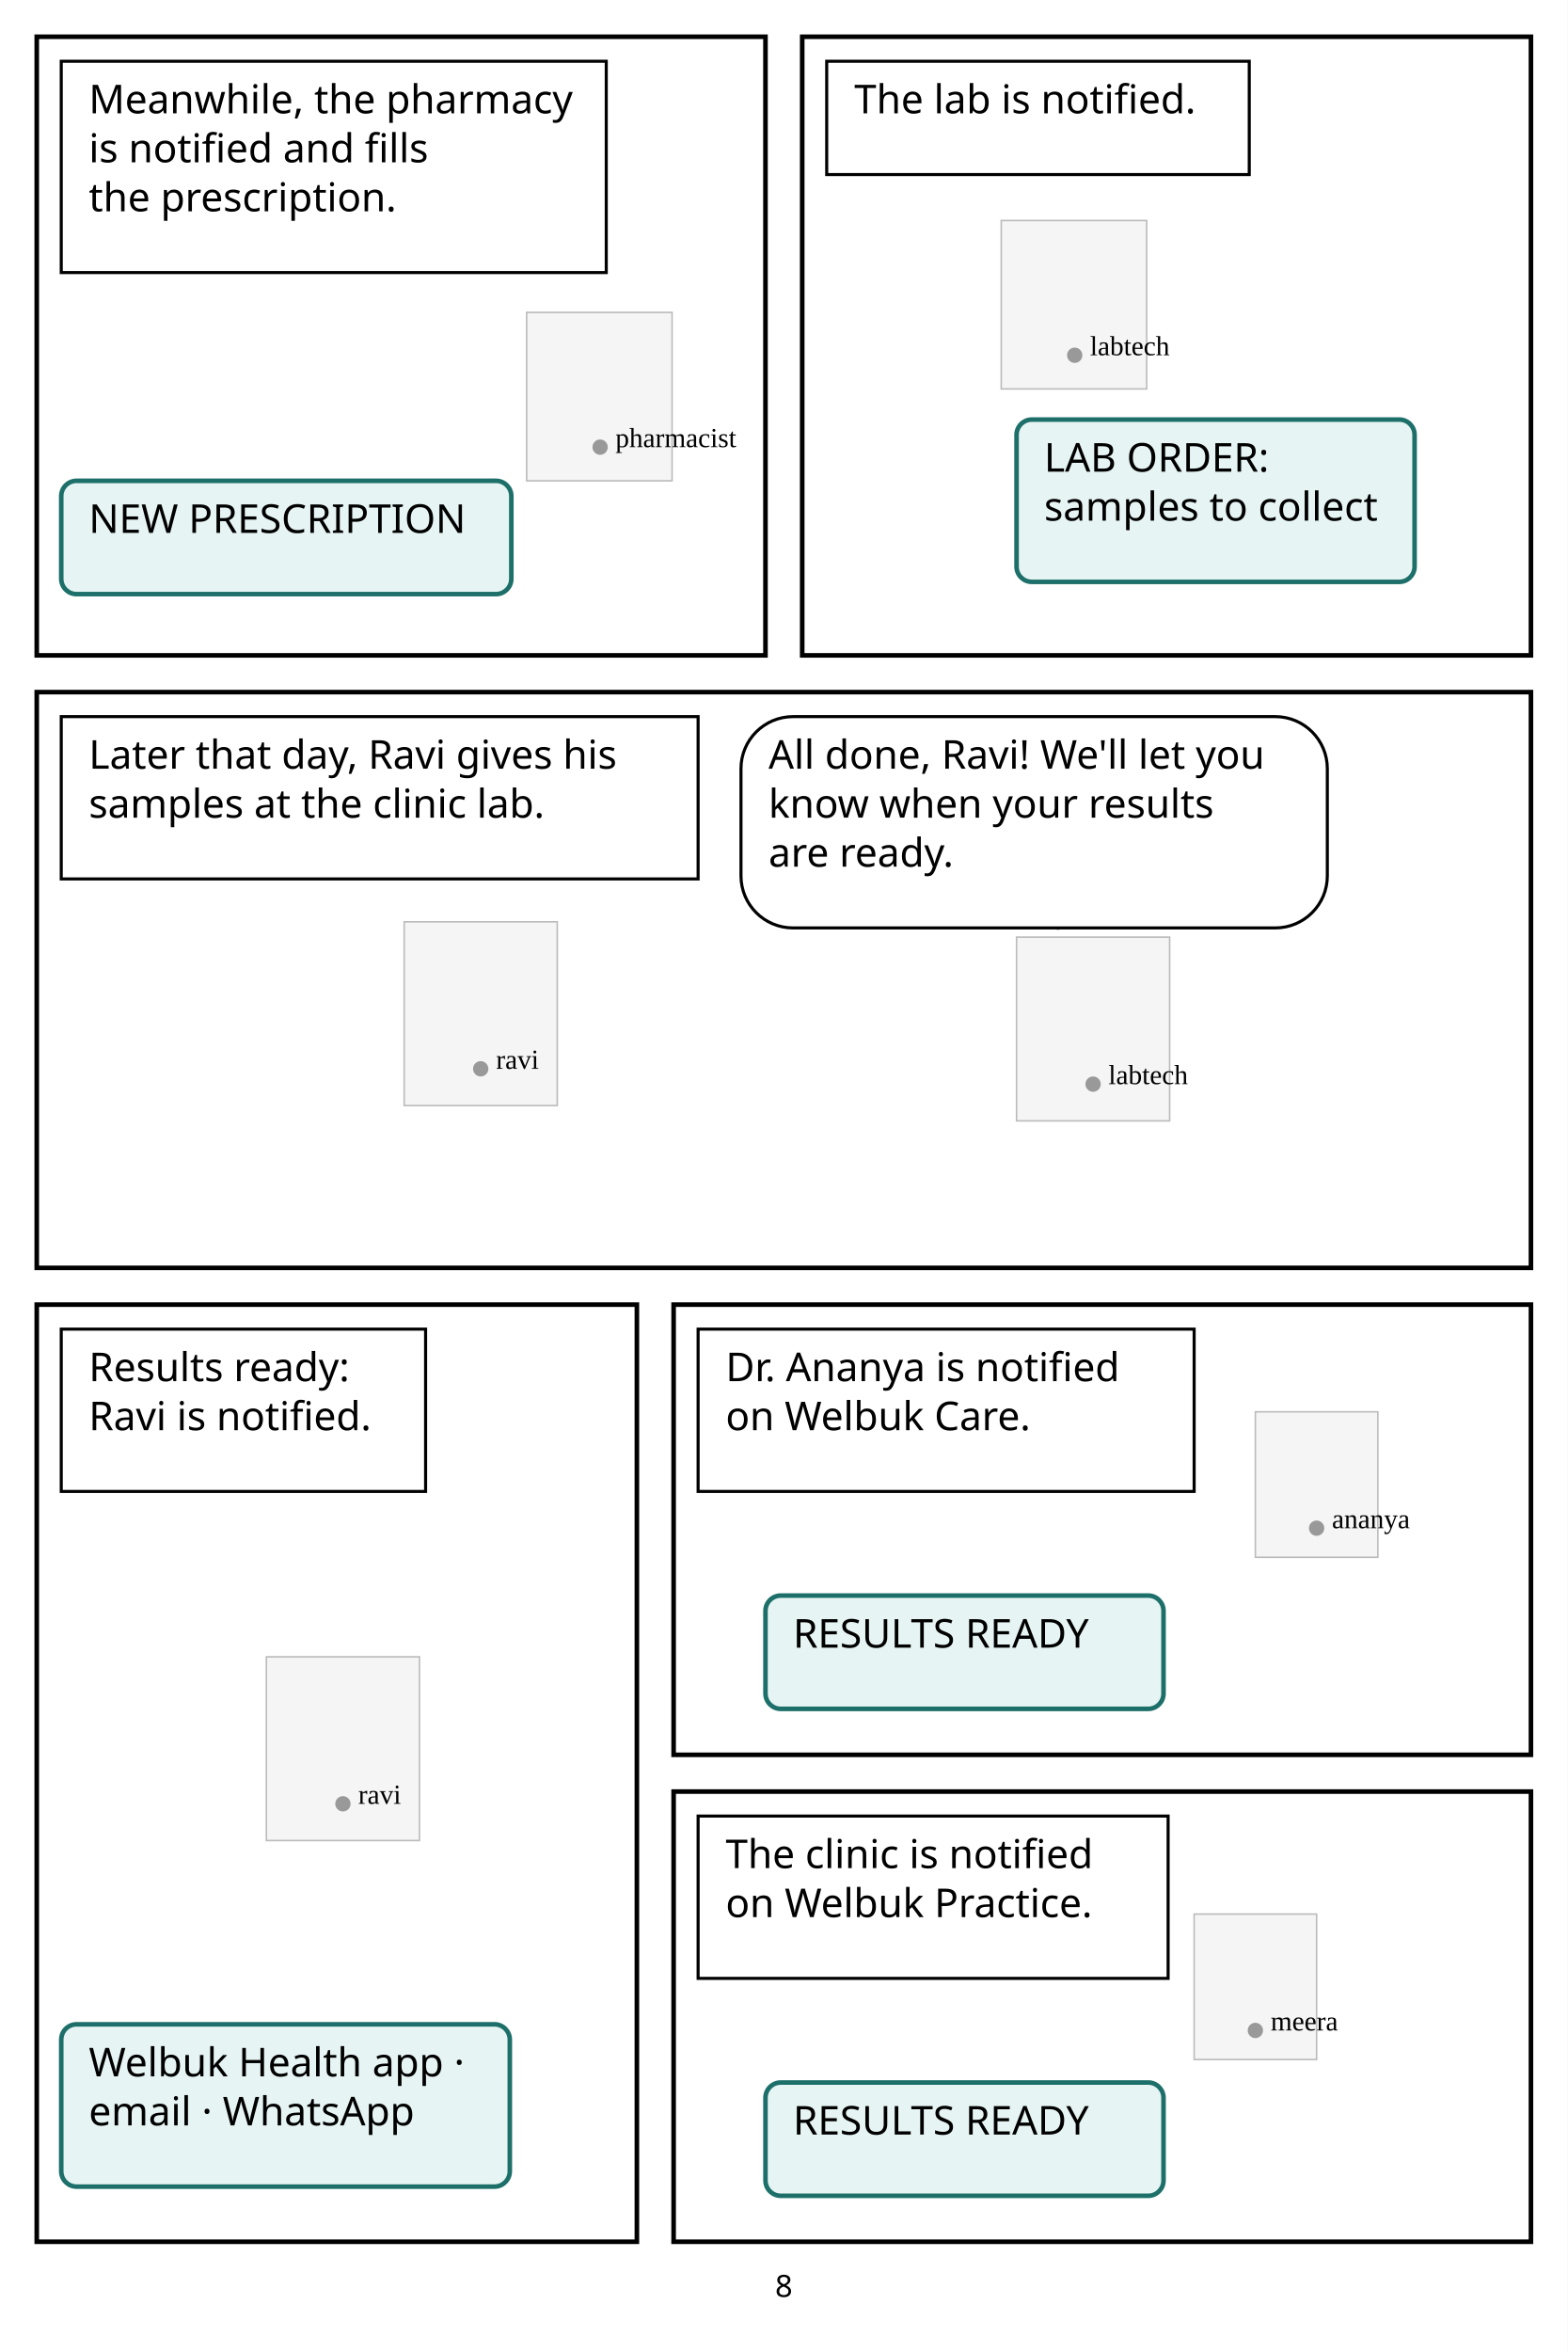
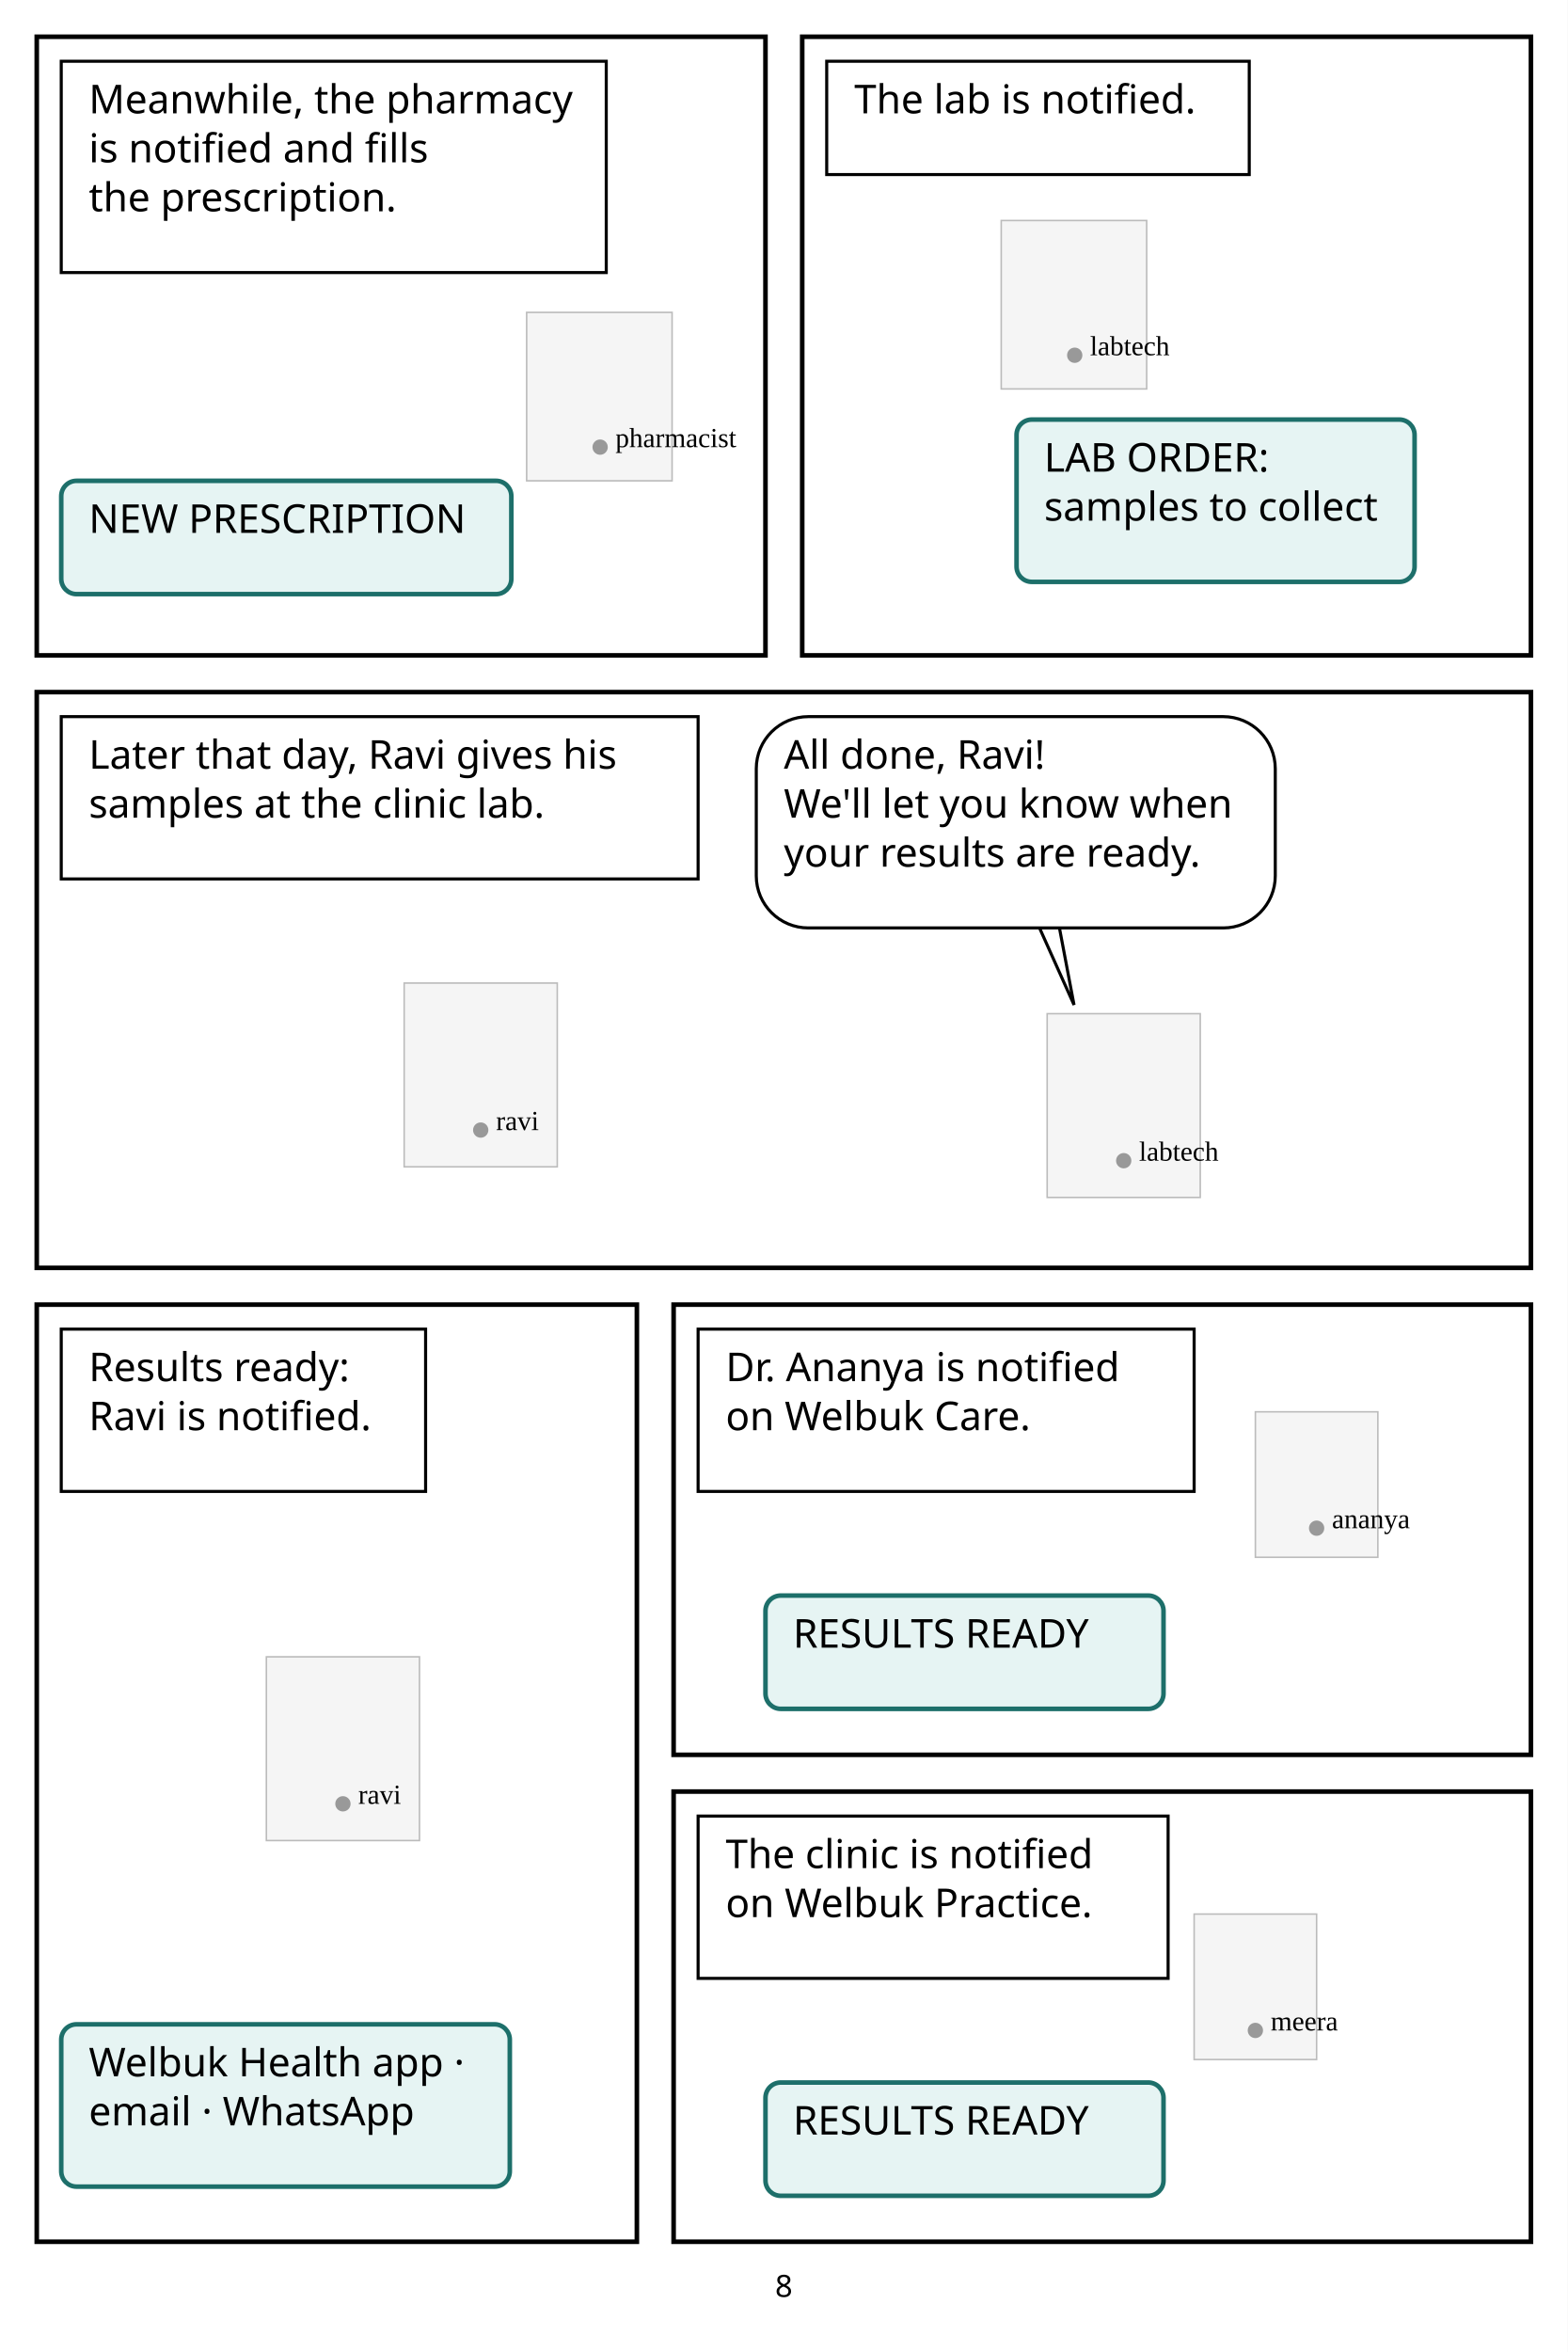
<svg xmlns="http://www.w3.org/2000/svg" width="1024" height="1536" viewBox="0 0 1024 1536">
  <rect width="1024" height="1536" fill="white" />
  <rect x="344" y="204" width="95" height="110" fill="#f5f5f5" stroke="#bbb" />
  <circle cx="392" cy="292" r="5" fill="#999" />
  <text x="402" y="292" font-size="18">pharmacist</text>
  <rect x="24" y="24" width="476" height="404" fill="none" stroke="black" stroke-width="3" />
  <rect x="40" y="40" width="356" height="138" rx="34" fill="white" stroke="white" stroke-width="6" />
  <rect x="40" y="314" width="294" height="74" rx="34" fill="white" stroke="white" stroke-width="6" />
  <rect x="40" y="40" width="356" height="138" fill="white" stroke="black" stroke-width="2" />
  <text x="58" y="74" font-family="Meiryo,MS Gothic,sans-serif" font-size="26" fill="black">Meanwhile, the pharmacy </text>
  <text x="58" y="106" font-family="Meiryo,MS Gothic,sans-serif" font-size="26" fill="black">is notified and fills </text>
  <text x="58" y="138" font-family="Meiryo,MS Gothic,sans-serif" font-size="26" fill="black">the prescription.</text>
  <rect x="40" y="314" width="294" height="74" rx="10" fill="#e6f4f3" stroke="#1d6f6a" stroke-width="3" />
  <text x="58" y="348" font-family="Meiryo,MS Gothic,sans-serif" font-size="26" fill="black">NEW PRESCRIPTION</text>
  <rect x="654" y="144" width="95" height="110" fill="#f5f5f5" stroke="#bbb" />
  <circle cx="702" cy="232" r="5" fill="#999" />
  <text x="712" y="232" font-size="18">labtech</text>
  <rect x="524" y="24" width="476" height="404" fill="none" stroke="black" stroke-width="3" />
  <rect x="540" y="40" width="276" height="74" rx="34" fill="white" stroke="white" stroke-width="6" />
  <rect x="664" y="274" width="260" height="106" rx="34" fill="white" stroke="white" stroke-width="6" />
  <rect x="540" y="40" width="276" height="74" fill="white" stroke="black" stroke-width="2" />
  <text x="558" y="74" font-family="Meiryo,MS Gothic,sans-serif" font-size="26" fill="black">The lab is notified.</text>
  <rect x="664" y="274" width="260" height="106" rx="10" fill="#e6f4f3" stroke="#1d6f6a" stroke-width="3" />
  <text x="682" y="308" font-family="Meiryo,MS Gothic,sans-serif" font-size="26" fill="black">LAB ORDER: </text>
  <text x="682" y="340" font-family="Meiryo,MS Gothic,sans-serif" font-size="26" fill="black">samples to collect</text>
-   <rect x="264" y="602" width="100" height="120" fill="#f5f5f5" stroke="#bbb" />
-   <circle cx="314" cy="698" r="5" fill="#999" />
-   <text x="324" y="698" font-size="18">ravi</text>
-   <rect x="664" y="612" width="100" height="120" fill="#f5f5f5" stroke="#bbb" />
-   <circle cx="714" cy="708" r="5" fill="#999" />
-   <text x="724" y="708" font-size="18">labtech</text>
+   <rect x="264" y="642" width="100" height="120" fill="#f5f5f5" stroke="#bbb" />
+   <circle cx="314" cy="738" r="5" fill="#999" />
+   <text x="324" y="738" font-size="18">ravi</text>
+   <rect x="684" y="662" width="100" height="120" fill="#f5f5f5" stroke="#bbb" />
+   <circle cx="734" cy="758" r="5" fill="#999" />
+   <text x="744" y="758" font-size="18">labtech</text>
  <rect x="24" y="452" width="976" height="376" fill="none" stroke="black" stroke-width="3" />
  <rect x="40" y="468" width="416" height="106" rx="34" fill="white" stroke="white" stroke-width="6" />
-   <rect x="484" y="468" width="383" height="138" rx="34" fill="white" stroke="white" stroke-width="6" />
-   <path d="M 683.156 602.098 L 691.068 606.147 L 697.156 602.098 Z" fill="white" stroke="white" stroke-width="6" stroke-linejoin="round" />
+   <rect x="494" y="468" width="339" height="138" rx="34" fill="white" stroke="white" stroke-width="6" />
+   <path d="M 677.296 602.189 L 701.552 656.284 L 691.296 602.189 Z" fill="white" stroke="white" stroke-width="6" stroke-linejoin="round" />
  <rect x="40" y="468" width="416" height="106" fill="white" stroke="black" stroke-width="2" />
  <text x="58" y="502" font-family="Meiryo,MS Gothic,sans-serif" font-size="26" fill="black">Later that day, Ravi gives his </text>
  <text x="58" y="534" font-family="Meiryo,MS Gothic,sans-serif" font-size="26" fill="black">samples at the clinic lab.</text>
-   <path data-speaker="labtech" d="M 683.156 602.098 L 691.068 606.147 L 697.156 602.098" fill="white" stroke="black" stroke-width="2" />
-   <rect x="484" y="468" width="383" height="138" rx="34" fill="white" stroke="black" stroke-width="2" />
-   <text x="502" y="502" font-family="Meiryo,MS Gothic,sans-serif" font-size="26" fill="black">All done, Ravi! We'll let you </text>
-   <text x="502" y="534" font-family="Meiryo,MS Gothic,sans-serif" font-size="26" fill="black">know when your results </text>
-   <text x="502" y="566" font-family="Meiryo,MS Gothic,sans-serif" font-size="26" fill="black">are ready.</text>
+   <path data-speaker="labtech" d="M 677.296 602.189 L 701.552 656.284 L 691.296 602.189" fill="white" stroke="black" stroke-width="2" />
+   <rect x="494" y="468" width="339" height="138" rx="34" fill="white" stroke="black" stroke-width="2" />
+   <text x="512" y="502" font-family="Meiryo,MS Gothic,sans-serif" font-size="26" fill="black">All done, Ravi! </text>
+   <text x="512" y="534" font-family="Meiryo,MS Gothic,sans-serif" font-size="26" fill="black">We'll let you know when </text>
+   <text x="512" y="566" font-family="Meiryo,MS Gothic,sans-serif" font-size="26" fill="black">your results are ready.</text>
  <rect x="174" y="1082" width="100" height="120" fill="#f5f5f5" stroke="#bbb" />
  <circle cx="224" cy="1178" r="5" fill="#999" />
  <text x="234" y="1178" font-size="18">ravi</text>
  <rect x="24" y="852" width="392" height="612" fill="none" stroke="black" stroke-width="3" />
  <rect x="40" y="868" width="238" height="106" rx="34" fill="white" stroke="white" stroke-width="6" />
  <rect x="40" y="1322" width="293" height="106" rx="34" fill="white" stroke="white" stroke-width="6" />
  <rect x="40" y="868" width="238" height="106" fill="white" stroke="black" stroke-width="2" />
  <text x="58" y="902" font-family="Meiryo,MS Gothic,sans-serif" font-size="26" fill="black">Results ready: </text>
  <text x="58" y="934" font-family="Meiryo,MS Gothic,sans-serif" font-size="26" fill="black">Ravi is notified.</text>
  <rect x="40" y="1322" width="293" height="106" rx="10" fill="#e6f4f3" stroke="#1d6f6a" stroke-width="3" />
  <text x="58" y="1356" font-family="Meiryo,MS Gothic,sans-serif" font-size="26" fill="black">Welbuk Health app · </text>
  <text x="58" y="1388" font-family="Meiryo,MS Gothic,sans-serif" font-size="26" fill="black">email · WhatsApp</text>
  <rect x="820" y="922" width="80" height="95" fill="#f5f5f5" stroke="#bbb" />
  <circle cx="860" cy="998" r="5" fill="#999" />
  <text x="870" y="998" font-size="18">ananya</text>
  <rect x="440" y="852" width="560" height="294" fill="none" stroke="black" stroke-width="3" />
  <rect x="456" y="868" width="324" height="106" rx="34" fill="white" stroke="white" stroke-width="6" />
  <rect x="500" y="1042" width="260" height="74" rx="34" fill="white" stroke="white" stroke-width="6" />
  <rect x="456" y="868" width="324" height="106" fill="white" stroke="black" stroke-width="2" />
  <text x="474" y="902" font-family="Meiryo,MS Gothic,sans-serif" font-size="26" fill="black">Dr. Ananya is notified </text>
  <text x="474" y="934" font-family="Meiryo,MS Gothic,sans-serif" font-size="26" fill="black">on Welbuk Care.</text>
  <rect x="500" y="1042" width="260" height="74" rx="10" fill="#e6f4f3" stroke="#1d6f6a" stroke-width="3" />
  <text x="518" y="1076" font-family="Meiryo,MS Gothic,sans-serif" font-size="26" fill="black">RESULTS READY</text>
  <rect x="780" y="1250" width="80" height="95" fill="#f5f5f5" stroke="#bbb" />
  <circle cx="820" cy="1326" r="5" fill="#999" />
  <text x="830" y="1326" font-size="18">meera</text>
  <rect x="440" y="1170" width="560" height="294" fill="none" stroke="black" stroke-width="3" />
  <rect x="456" y="1186" width="307" height="106" rx="34" fill="white" stroke="white" stroke-width="6" />
  <rect x="500" y="1360" width="260" height="74" rx="34" fill="white" stroke="white" stroke-width="6" />
  <rect x="456" y="1186" width="307" height="106" fill="white" stroke="black" stroke-width="2" />
  <text x="474" y="1220" font-family="Meiryo,MS Gothic,sans-serif" font-size="26" fill="black">The clinic is notified </text>
  <text x="474" y="1252" font-family="Meiryo,MS Gothic,sans-serif" font-size="26" fill="black">on Welbuk Practice.</text>
  <rect x="500" y="1360" width="260" height="74" rx="10" fill="#e6f4f3" stroke="#1d6f6a" stroke-width="3" />
  <text x="518" y="1394" font-family="Meiryo,MS Gothic,sans-serif" font-size="26" fill="black">RESULTS READY</text>
  <text x="512" y="1500" text-anchor="middle" font-family="sans-serif" font-size="20">8</text>
</svg>
